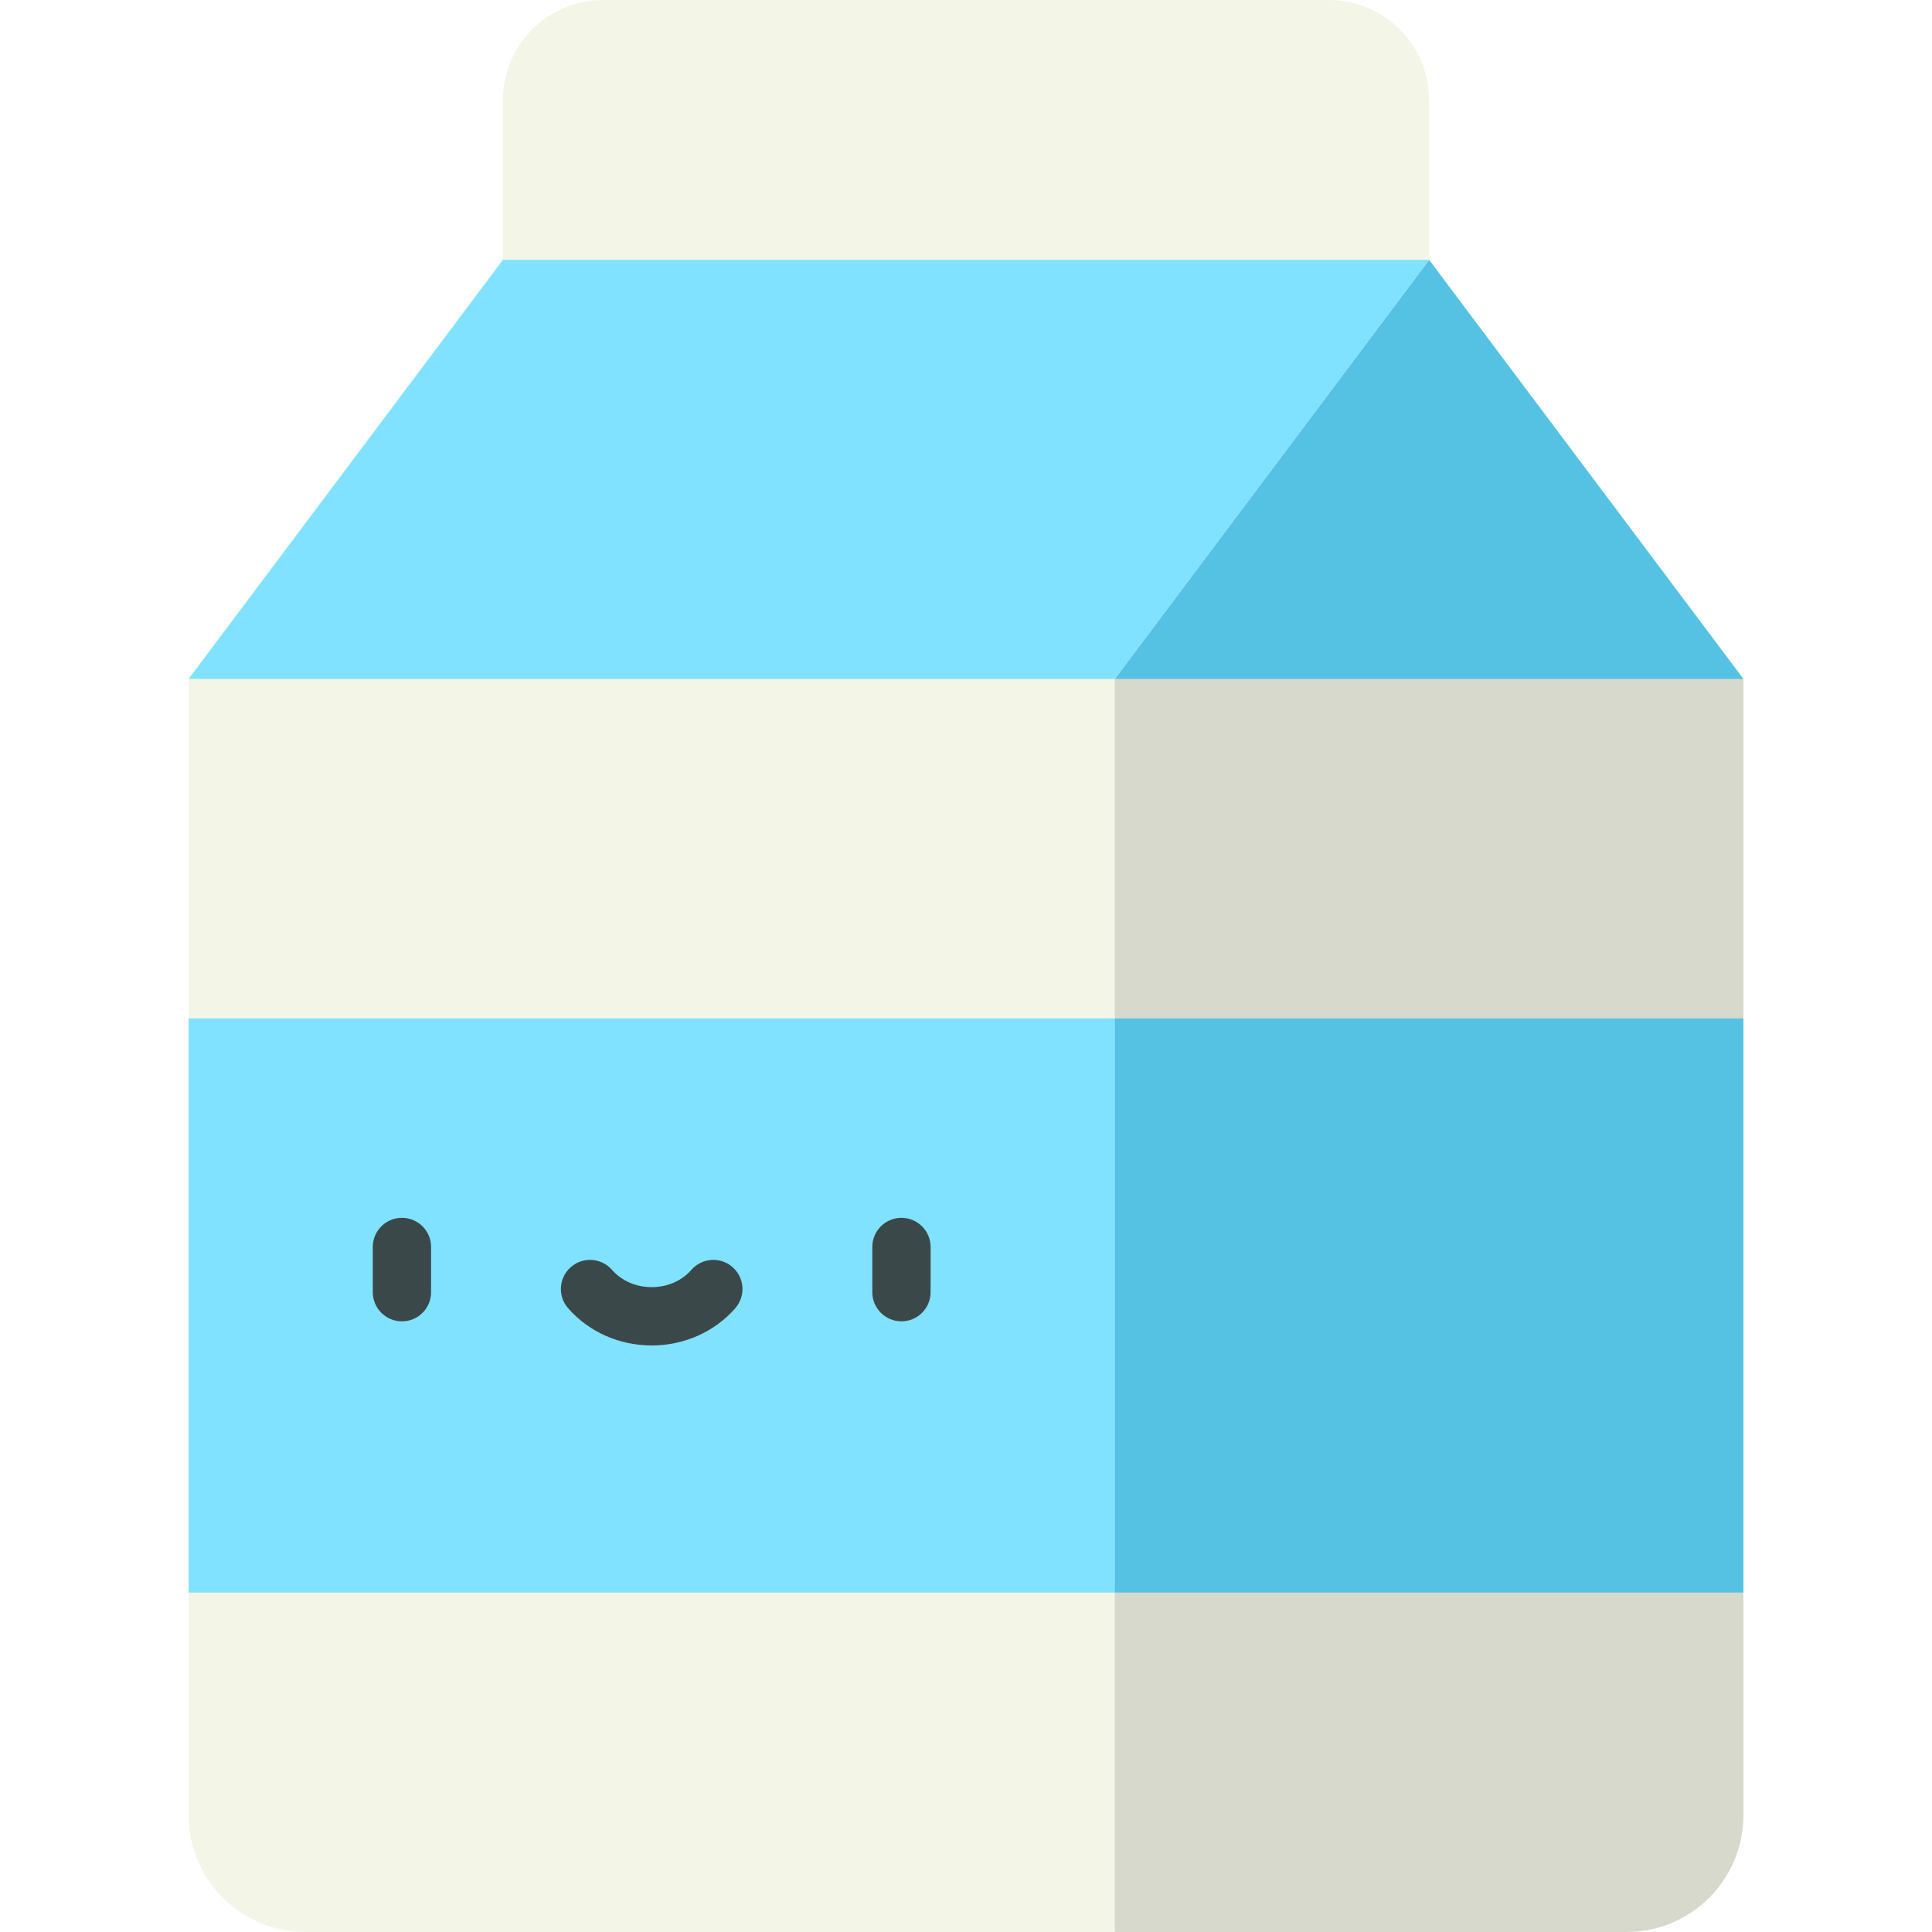
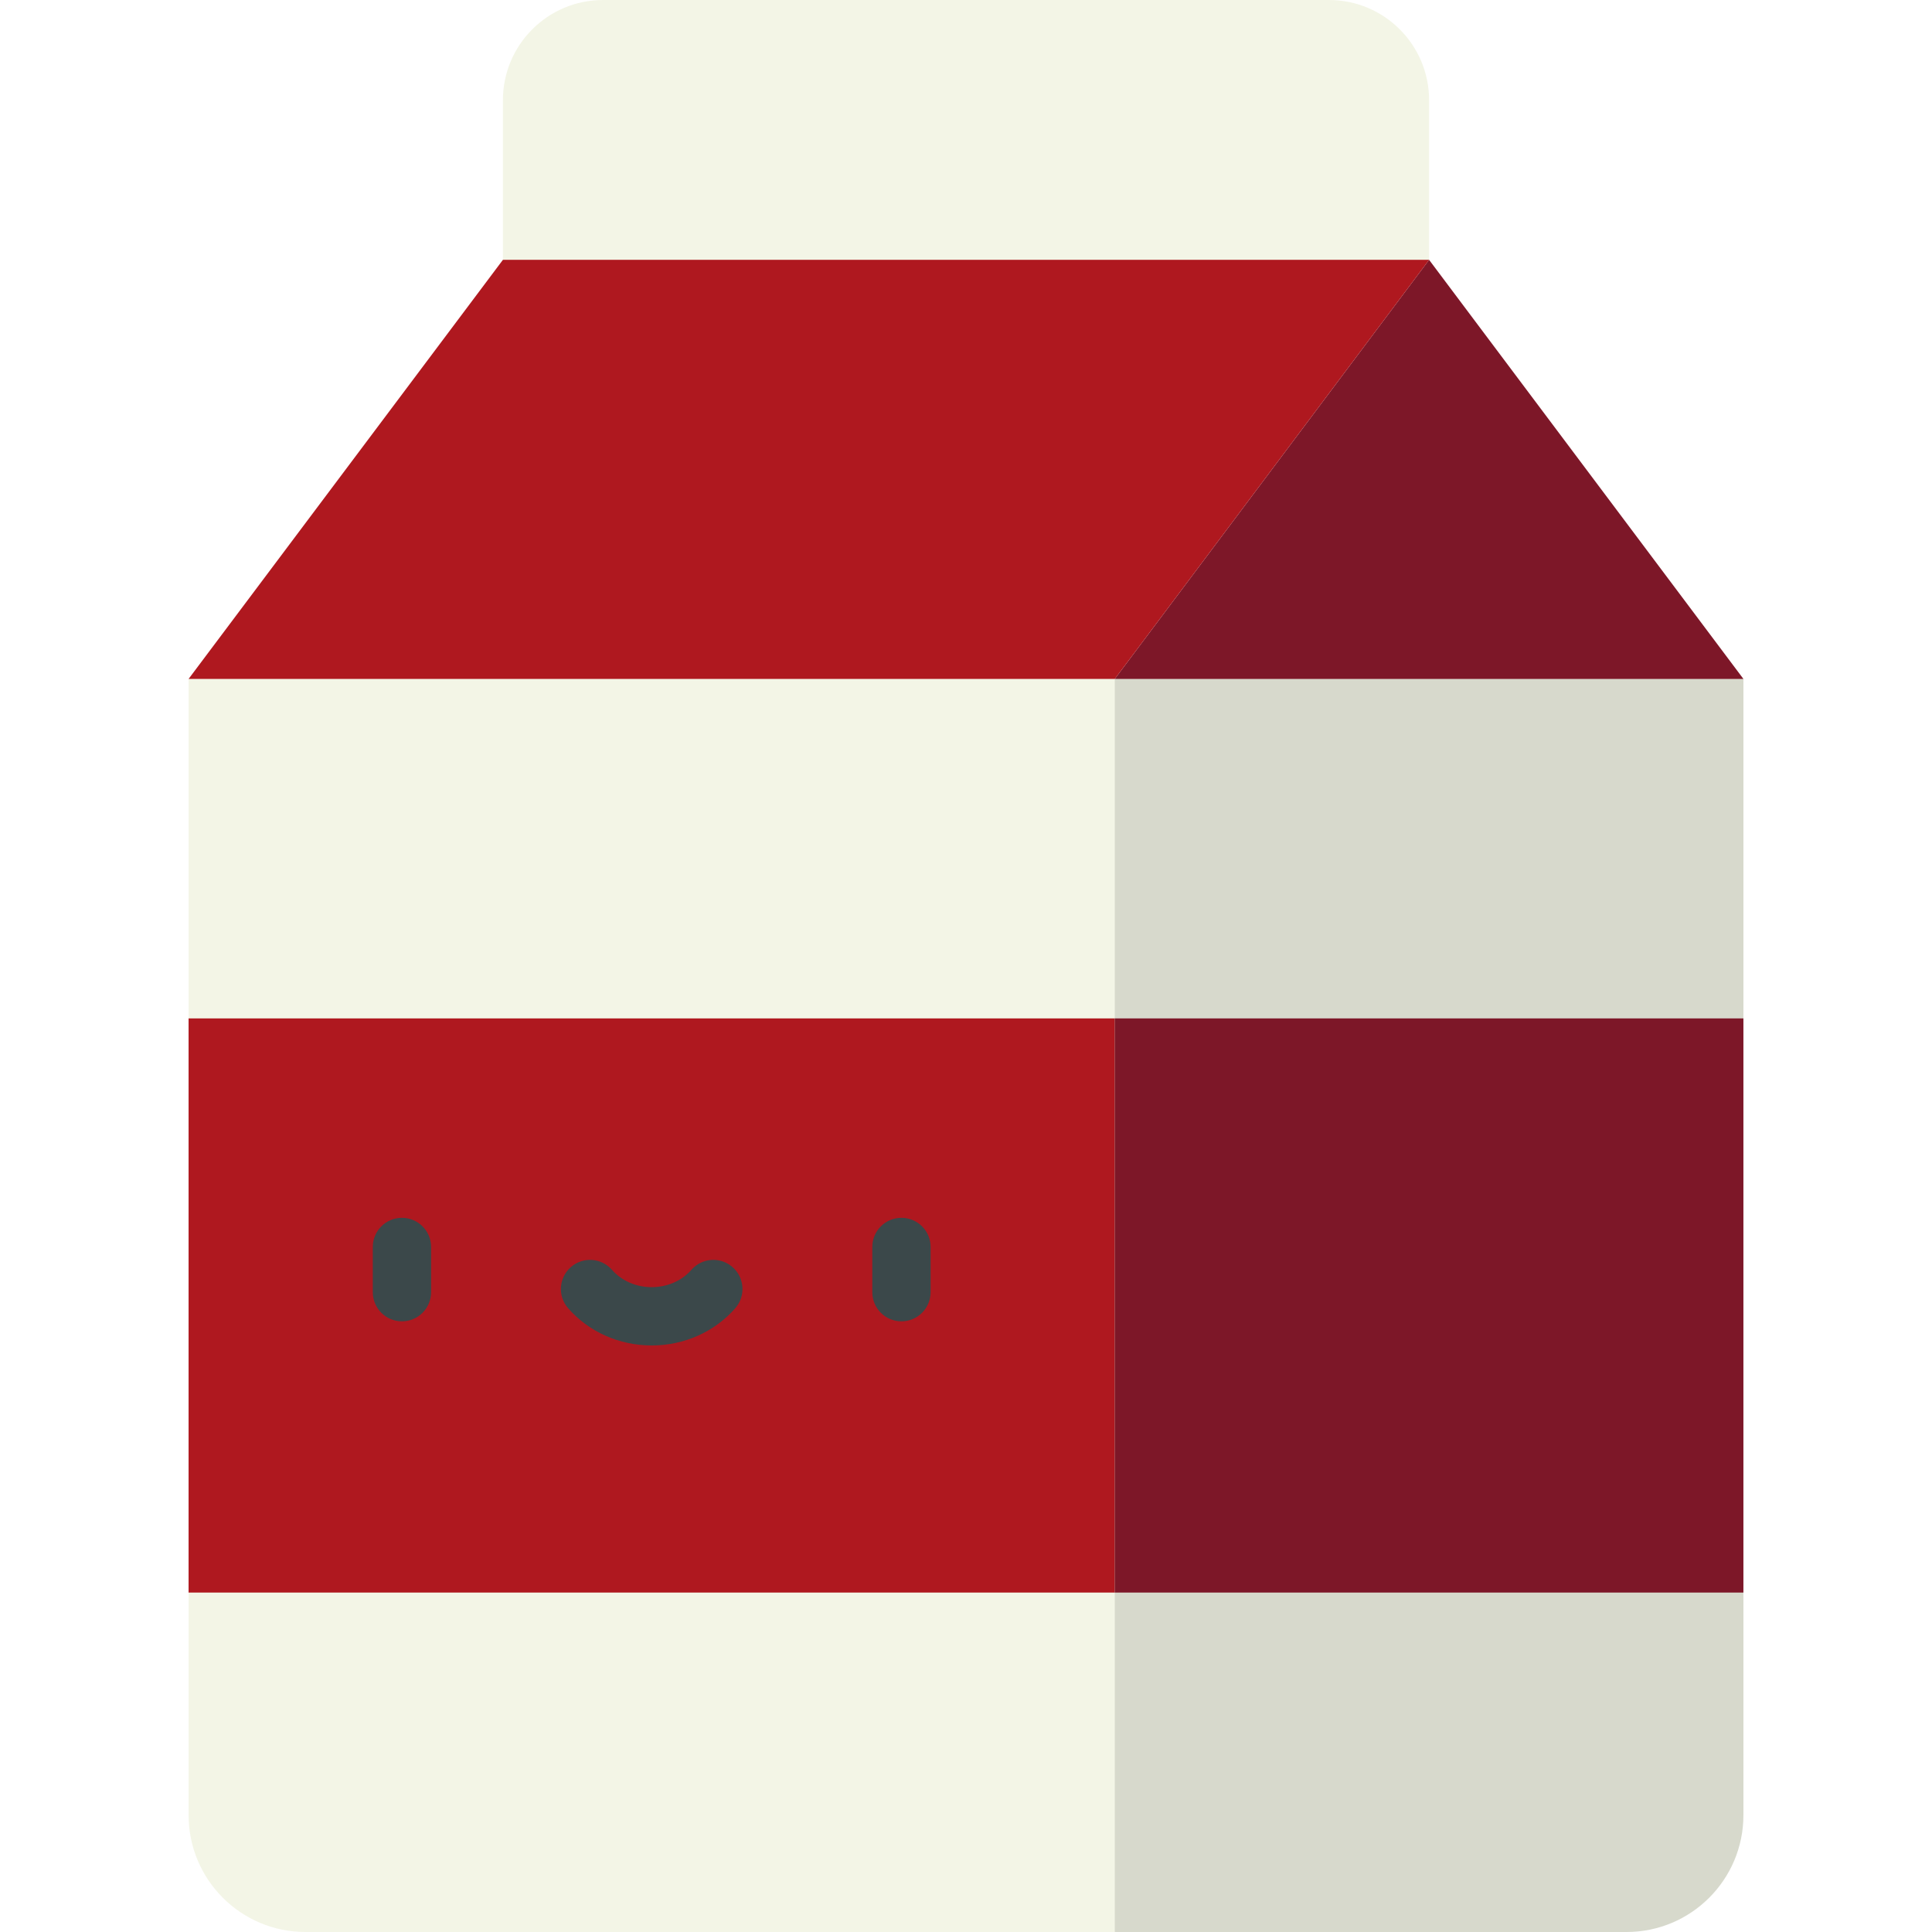
<svg xmlns="http://www.w3.org/2000/svg" version="1.1" id="Capa_1" x="0px" y="0px" viewBox="0 0 512 512" style="enable-background:new 0 0 512 512;" xml:space="preserve">
  <g>
    <path style="fill:#F3F5E6;" d="M352.169,0H159.835c-14.668,0-26.557,11.89-26.557,26.557v42.301l125.501,33.319l119.948-33.319   V26.557C378.726,11.89,366.836,0,352.169,0z" />
    <path style="fill:#F3F5E6;" d="M295.429,179.922l-113.284-49.978L49.98,179.922v301.097c0,17.11,13.87,30.981,30.981,30.981   h214.468l83.297-166.039L295.429,179.922z" />
  </g>
  <path style="fill:#D7D9CC;" d="M378.726,141.05l-83.297,38.872V512h135.614c17.11,0,30.981-13.87,30.981-30.981V179.922  L378.726,141.05z" />
-   <rect x="49.976" y="269.887" style="fill:#80E2FF;" width="245.451" height="152.158" />
+   <rect x="49.976" y="269.887" style="fill:#AF181F;" width="245.451" height="152.158" />
  <g>
    <path style="fill:#3B484A;" d="M106.518,350.166c-4.268,0-7.726-3.459-7.726-7.726V330.46c0-4.267,3.458-7.726,7.726-7.726   s7.726,3.459,7.726,7.726v11.979C114.244,346.706,110.786,350.166,106.518,350.166z" />
    <path style="fill:#3B484A;" d="M238.893,350.166c-4.268,0-7.726-3.459-7.726-7.726V330.46c0-4.267,3.458-7.726,7.726-7.726   s7.726,3.459,7.726,7.726v11.979C246.619,346.706,243.161,350.166,238.893,350.166z" />
    <path style="fill:#3B484A;" d="M172.705,356.56c-8.597,0-16.671-3.597-22.153-9.869c-2.809-3.213-2.481-8.094,0.732-10.902   c3.212-2.808,8.094-2.48,10.901,0.732c2.549,2.914,6.381,4.586,10.519,4.586s7.971-1.672,10.519-4.586   c2.808-3.213,7.69-3.541,10.901-0.732c3.213,2.808,3.542,7.689,0.732,10.902C189.376,352.963,181.302,356.56,172.705,356.56z" />
  </g>
-   <polygon style="fill:#55C2E3;" points="378.726,68.859 295.429,179.922 462.024,179.922 " />
-   <polygon style="fill:#80E2FF;" points="49.98,179.922 133.278,68.859 378.726,68.859 295.429,179.922 " />
-   <rect x="295.427" y="269.887" style="fill:#55C2E3;" width="166.591" height="152.158" />
+   <polygon style="fill:#7D1728;" points="378.726,68.859 295.429,179.922 462.024,179.922 " />
+   <polygon style="fill:#AF181F;" points="49.98,179.922 133.278,68.859 378.726,68.859 295.429,179.922 " />
+   <rect x="295.427" y="269.887" style="fill:#7D1728;" width="166.591" height="152.158" />
  <g>
</g>
  <g>
</g>
  <g>
</g>
  <g>
</g>
  <g>
</g>
  <g>
</g>
  <g>
</g>
  <g>
</g>
  <g>
</g>
  <g>
</g>
  <g>
</g>
  <g>
</g>
  <g>
</g>
  <g>
</g>
  <g>
</g>
</svg>
